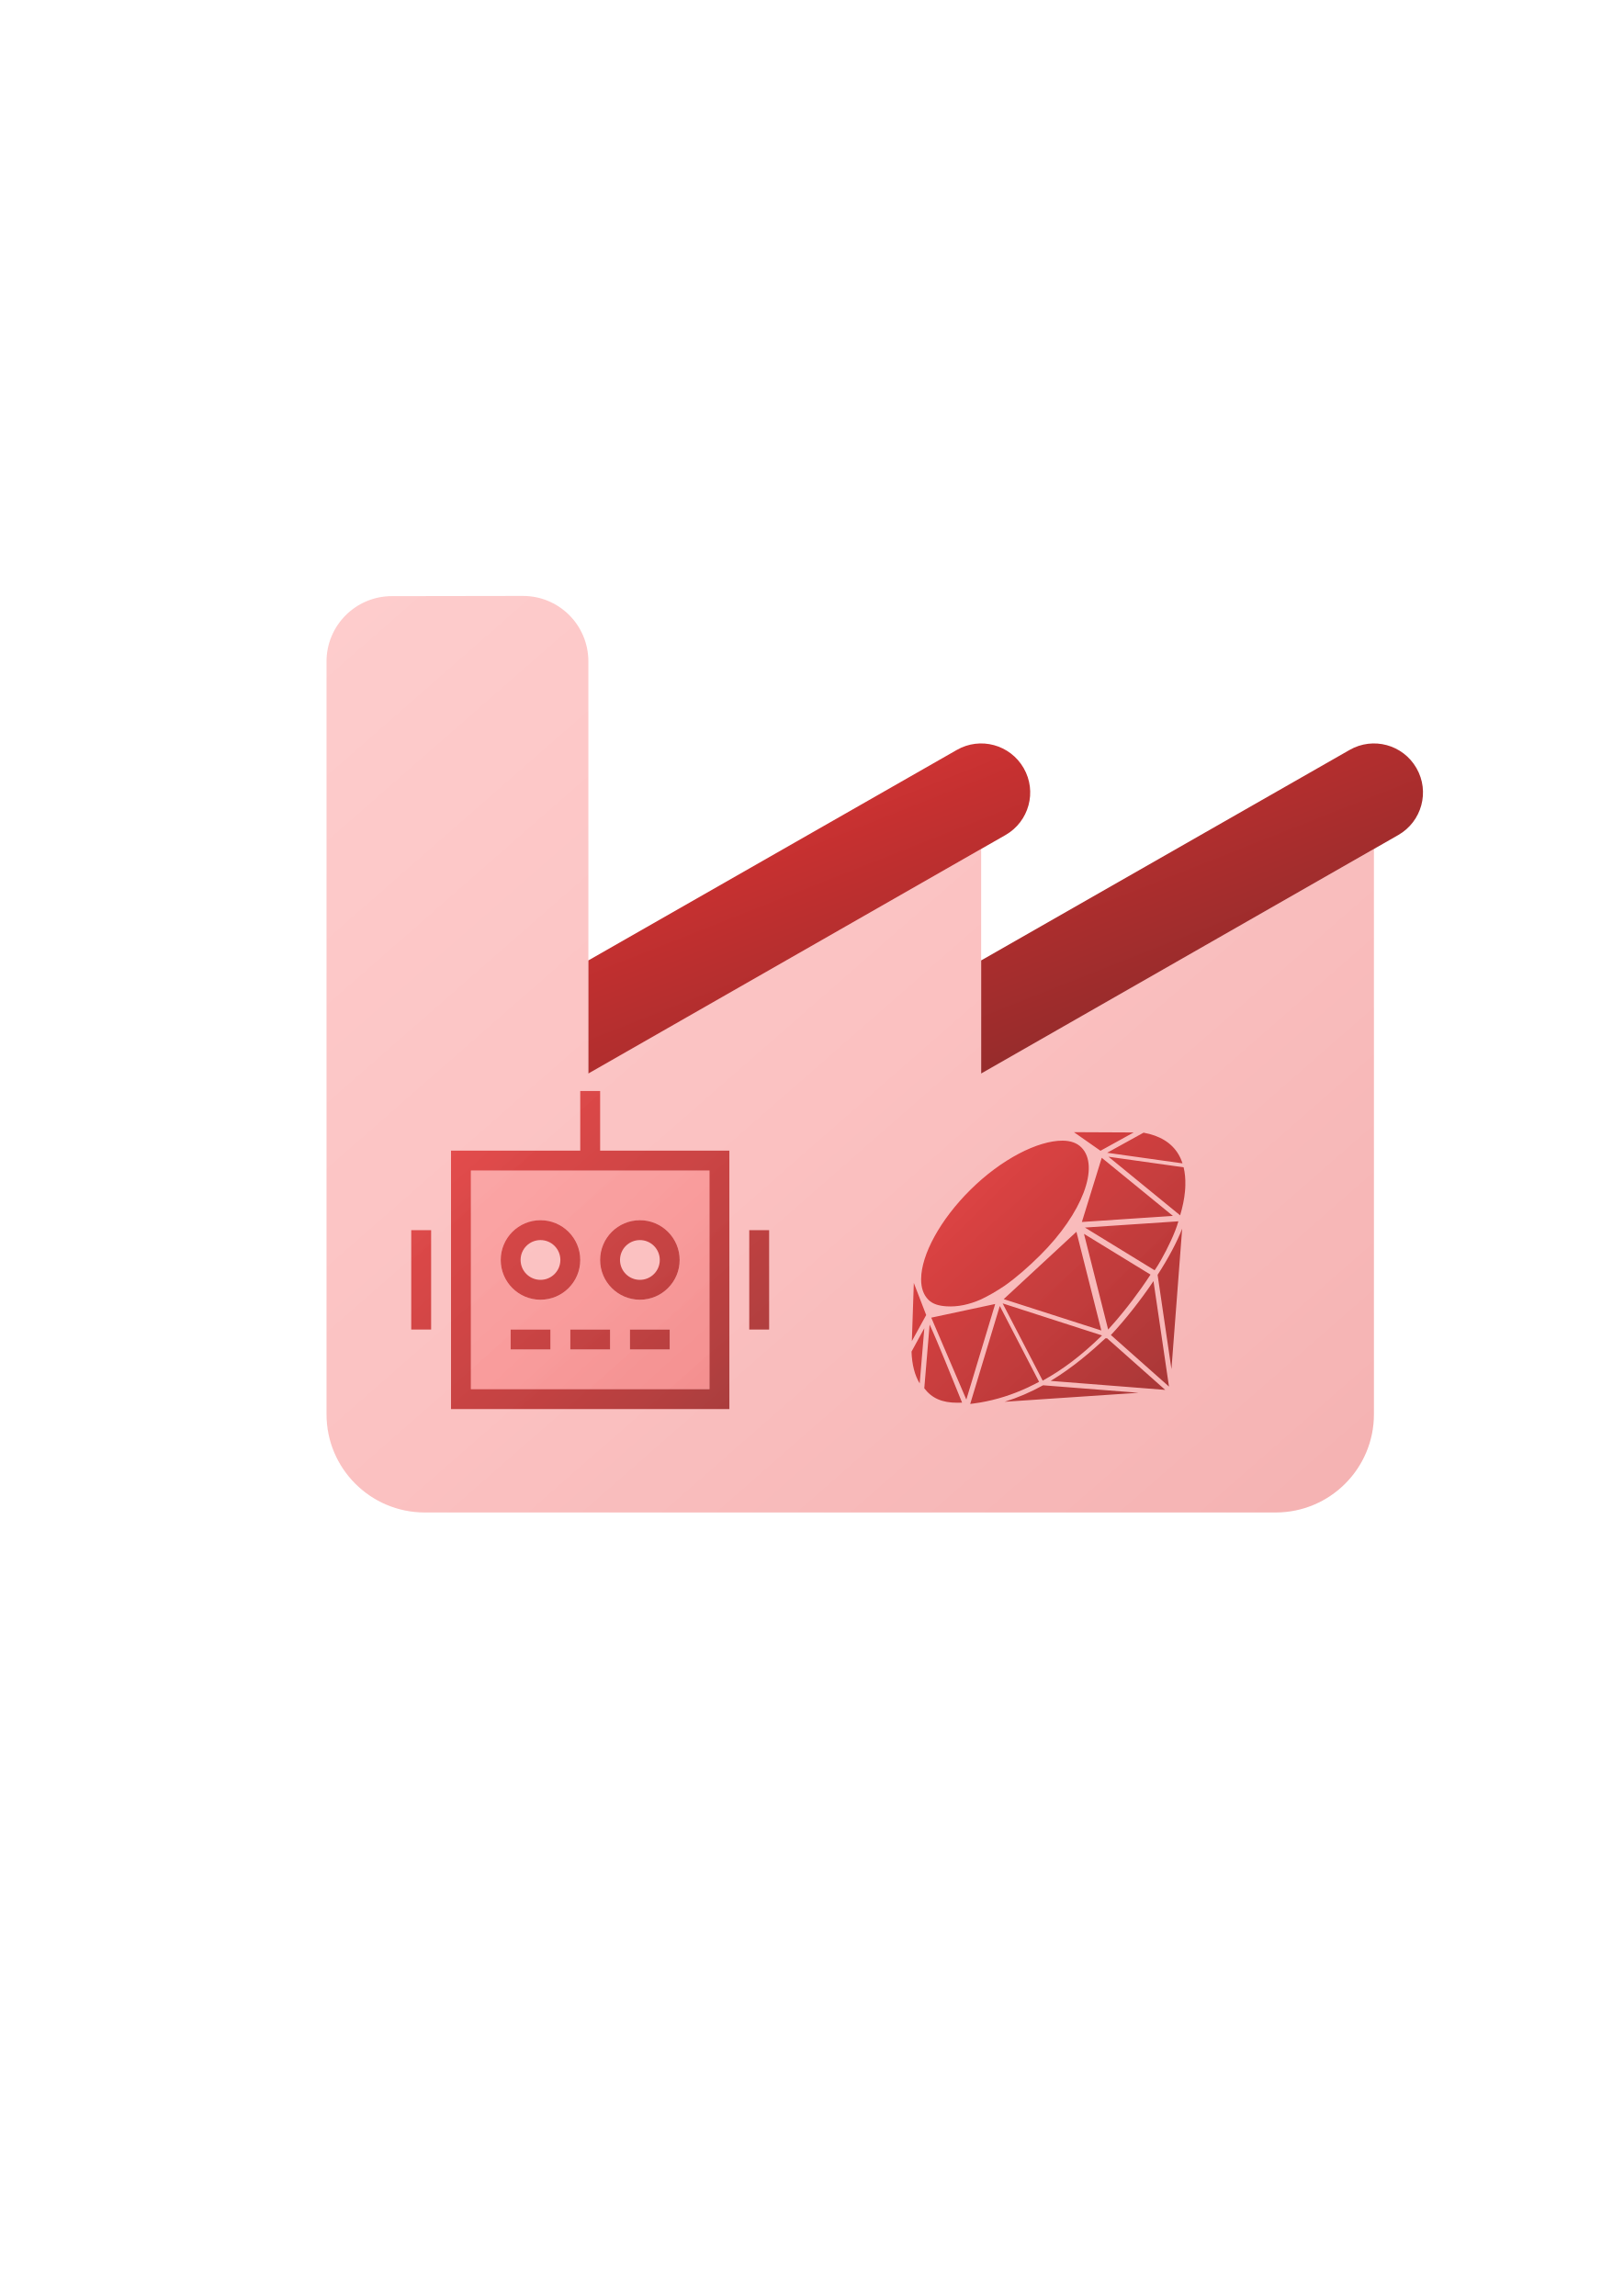
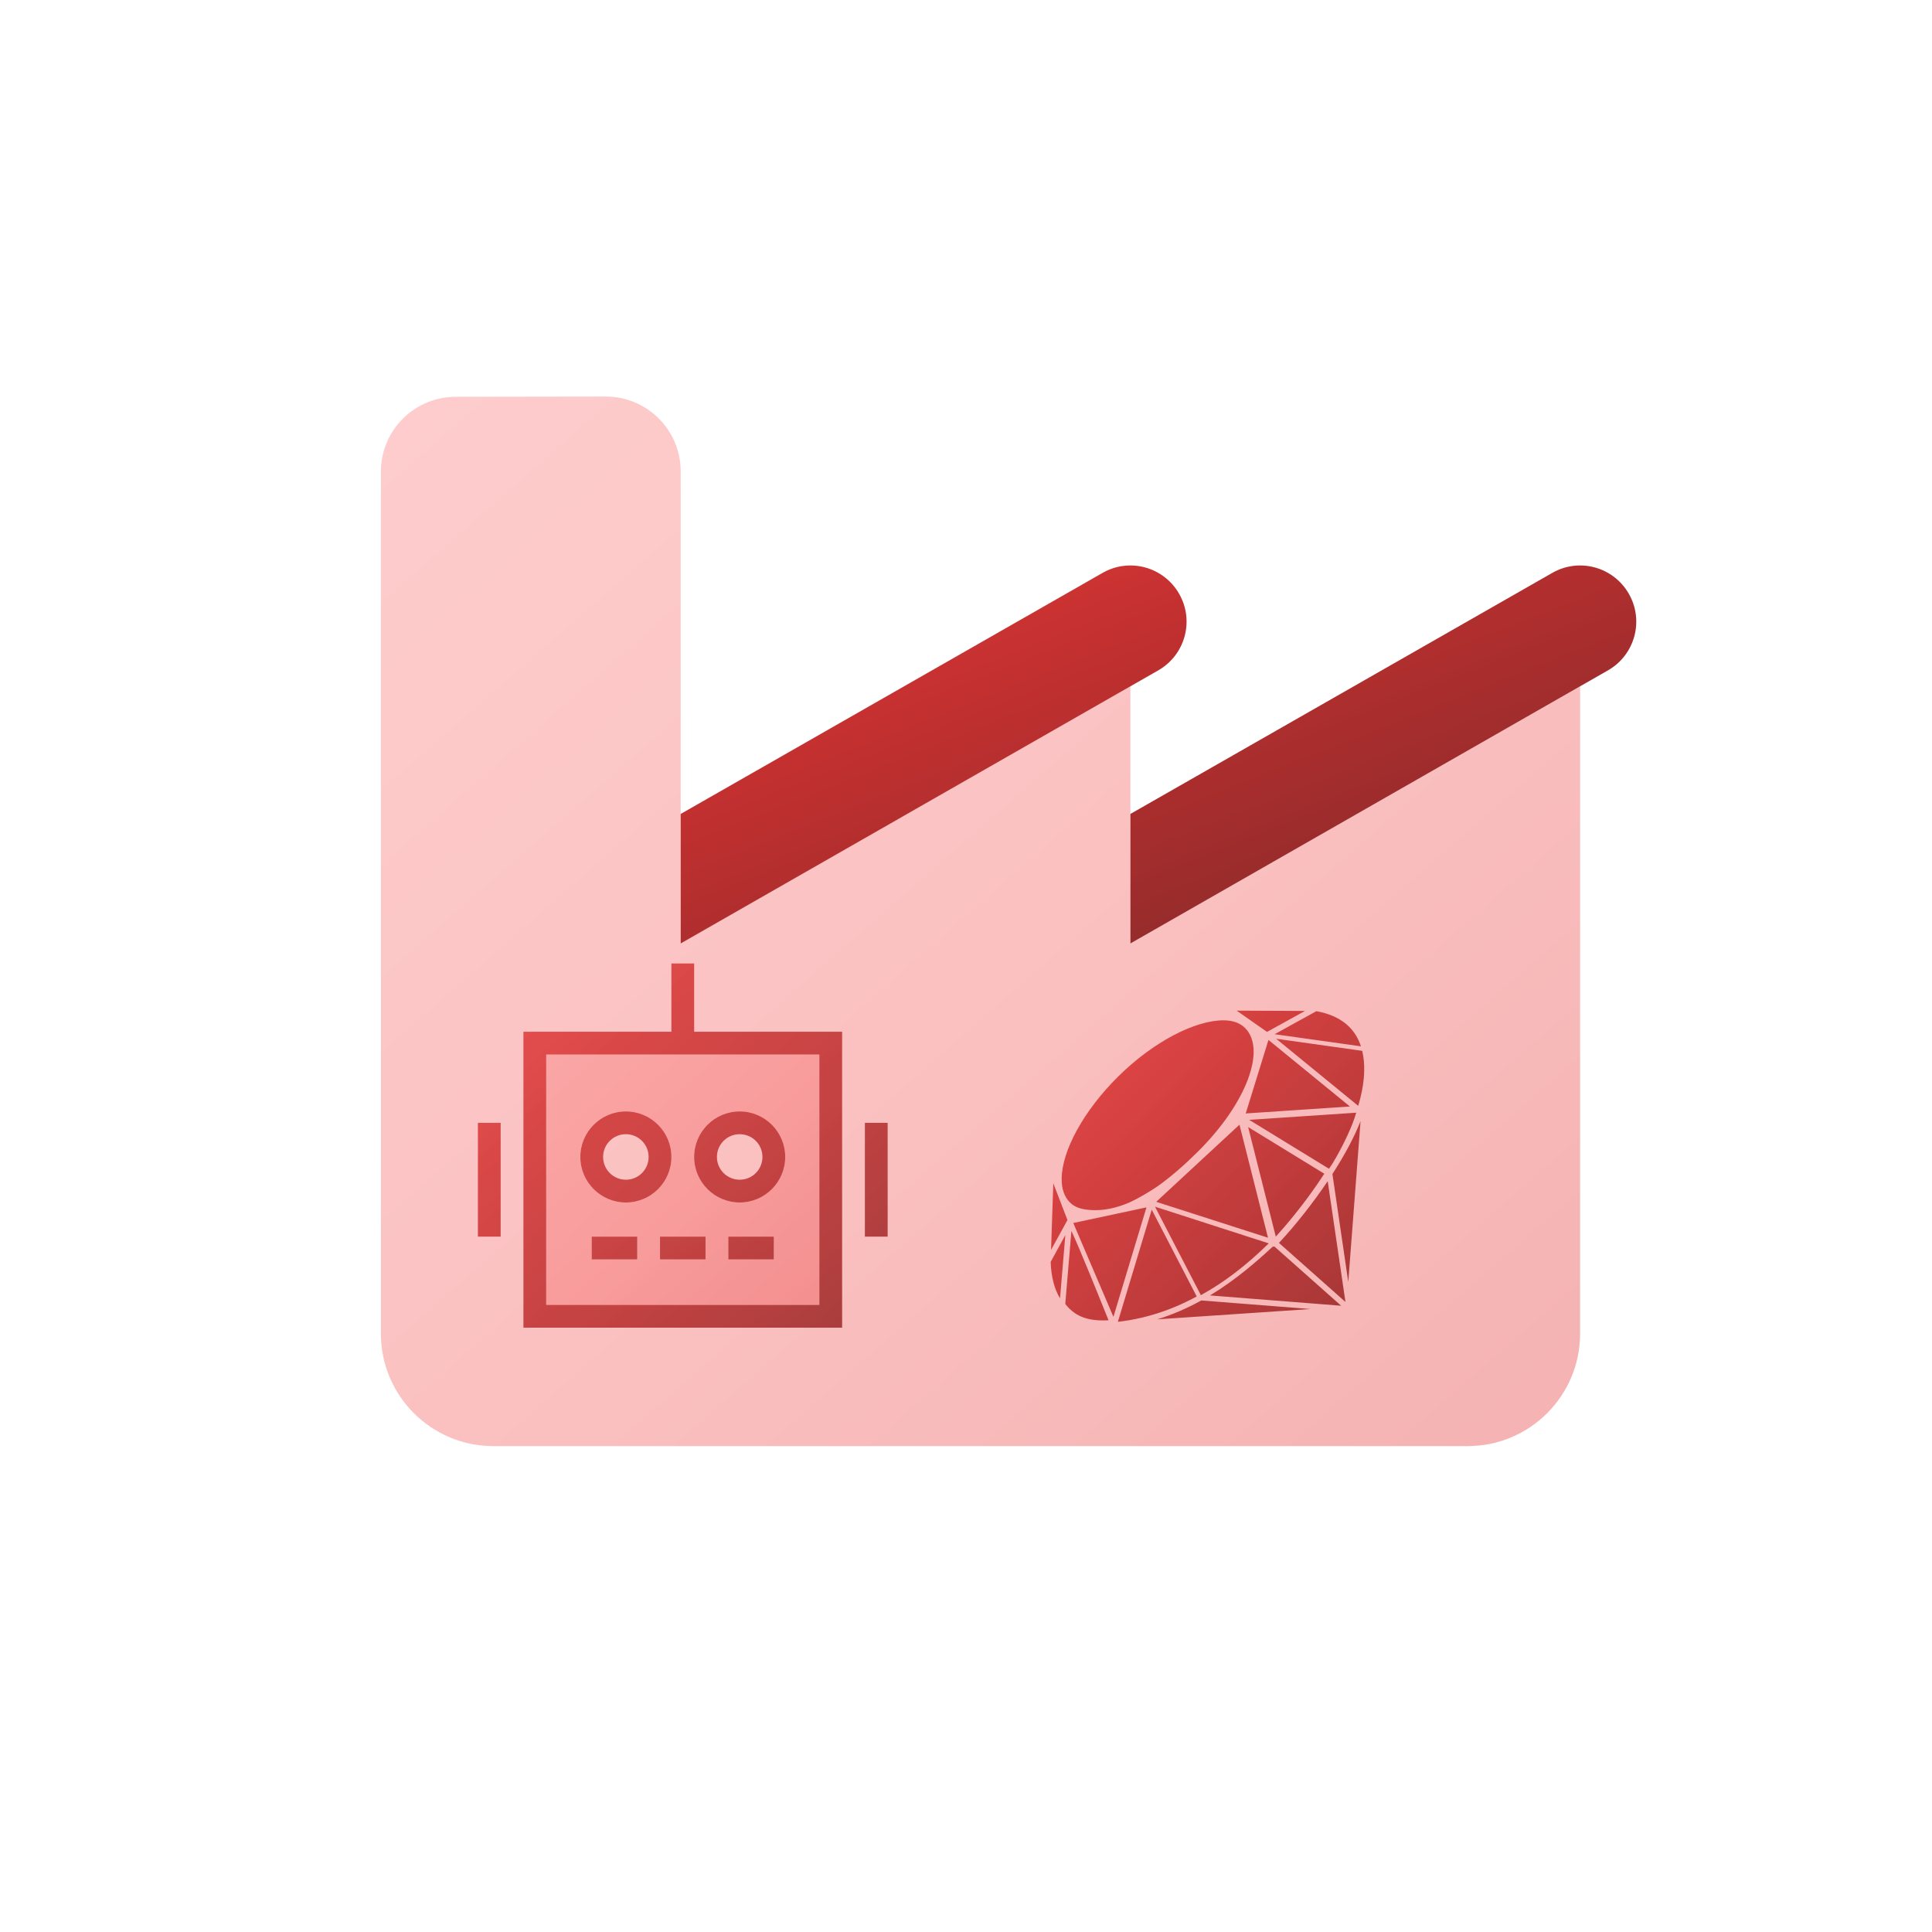
- <svg xmlns="http://www.w3.org/2000/svg" xmlns:xlink="http://www.w3.org/1999/xlink" width="210mm" height="297mm" viewBox="0 0 210 297" version="1.1" id="svg1" xml:space="preserve">
-   <defs id="defs1">
+ <svg xmlns="http://www.w3.org/2000/svg" xmlns:xlink="http://www.w3.org/1999/xlink" fill="none" height="75" viewBox="0 0 75 75" width="75" version="1.1" id="svg2">
+   <defs id="defs2">
+     <linearGradient xlink:href="#rubyLight" id="linearGradient6" x1="122.551" y1="167.115" x2="490.203" y2="534.767" gradientTransform="scale(1.044466,0.9574271)" gradientUnits="userSpaceOnUse" />
+     <linearGradient id="rubyLight" x1="0" y1="0" x2="1" y2="1">
+       <stop offset="0%" stop-color="#FC8181" id="stop1-2" />
+       <stop offset="50%" stop-color="#F56565" id="stop2-36" />
+       <stop offset="100%" stop-color="#E53E3E" id="stop3-5" />
+     </linearGradient>
+     <linearGradient xlink:href="#rubyMain" id="linearGradient7" x1="30.17" y1="33.941" x2="573.228" y2="576.999" gradientTransform="scale(1.06066,0.942809)" gradientUnits="userSpaceOnUse" />
+     <linearGradient id="rubyMain" x1="0" y1="0" x2="1" y2="1">
+       <stop offset="0%" stop-color="#E53E3E" id="stop4-5" />
+       <stop offset="30%" stop-color="#C53030" id="stop5-8" />
+       <stop offset="70%" stop-color="#9B2C2C" id="stop6-1" />
+       <stop offset="100%" stop-color="#742A2A" id="stop7-4" />
+     </linearGradient>
    <linearGradient id="rubyGradient1" x1="0.498" y1="2.424" x2="509.58" y2="511.506" gradientTransform="matrix(0.06957365,0,0,0.06905216,117.8557,146.2879)" gradientUnits="userSpaceOnUse">
      <stop offset="0%" stop-color="#E53E3E" id="stop1" />
      <stop offset="30%" stop-color="#C53030" id="stop2" />
      <stop offset="70%" stop-color="#9B2C2C" id="stop3" />
      <stop offset="100%" stop-color="#742A2A" id="stop4" />
    </linearGradient>
-     <linearGradient id="rubyShadow" x1="0%" y1="0%" x2="100%" y2="100%">
-       <stop offset="0%" stop-color="#9B2C2C" id="stop5" />
-       <stop offset="50%" stop-color="#742A2A" id="stop6" />
-       <stop offset="100%" stop-color="#4A1E1E" id="stop7" />
-     </linearGradient>
-     <linearGradient id="rubyHighlight" x1="0%" y1="0%" x2="100%" y2="100%">
-       <stop offset="0%" stop-color="#FED7D7" id="stop8" />
-       <stop offset="30%" stop-color="#FEB2B2" id="stop9" />
-       <stop offset="70%" stop-color="#FC8181" id="stop10" />
-       <stop offset="100%" stop-color="#E53E3E" id="stop11" />
-     </linearGradient>
-     <linearGradient id="rubyGradient" x1="56.671" y1="-92.305" x2="423.028" y2="274.052" gradientTransform="matrix(0.1737393,0,0,0.1389914,318.1454,306.3275)" gradientUnits="userSpaceOnUse">
-       <stop offset="0%" stop-color="#E53E3E" id="stop1-3" />
-       <stop offset="30%" stop-color="#C53030" id="stop2-8" />
-       <stop offset="70%" stop-color="#9B2C2C" id="stop3-0" />
-       <stop offset="100%" stop-color="#742A2A" id="stop4-2" />
-     </linearGradient>
-     <linearGradient id="rubyGradient-4" x1="97.583" y1="-44.472" x2="404.099" y2="262.044" gradientTransform="matrix(0.6841888,0,0,0.5986652,81.04835,249.8493)" gradientUnits="userSpaceOnUse">
-       <stop offset="0%" stop-color="#E53E3E" id="stop1-8" />
-       <stop offset="30%" stop-color="#C53030" id="stop2-3" />
-       <stop offset="70%" stop-color="#9B2C2C" id="stop3-9" />
-       <stop offset="100%" stop-color="#742A2A" id="stop4-0" />
-     </linearGradient>
-     <linearGradient id="rubyLight" x1="0%" y1="0%" x2="100%" y2="100%">
-       <stop offset="0%" stop-color="#FC8181" id="stop1-2" />
-       <stop offset="50%" stop-color="#F56565" id="stop2-36" />
-       <stop offset="100%" stop-color="#E53E3E" id="stop3-5" />
-     </linearGradient>
-     <linearGradient id="rubyMain" x1="0%" y1="0%" x2="100%" y2="100%">
-       <stop offset="0%" stop-color="#E53E3E" id="stop4-5" />
-       <stop offset="30%" stop-color="#C53030" id="stop5-8" />
-       <stop offset="70%" stop-color="#9B2C2C" id="stop6-1" />
-       <stop offset="100%" stop-color="#742A2A" id="stop7-4" />
-     </linearGradient>
-     <linearGradient xlink:href="#rubyLight" id="linearGradient6" x1="122.551" y1="167.115" x2="490.203" y2="534.767" gradientTransform="scale(1.044466,0.9574271)" gradientUnits="userSpaceOnUse" />
-     <linearGradient xlink:href="#rubyMain" id="linearGradient7" x1="30.17" y1="33.941" x2="573.228" y2="576.999" gradientTransform="scale(1.06066,0.942809)" gradientUnits="userSpaceOnUse" />
    <linearGradient xlink:href="#rubyLight" id="linearGradient15" x1="59.873" y1="102.51" x2="538.859" y2="581.496" gradientTransform="matrix(0.2828199,0,0,0.2475227,25.29622,51.71245)" gradientUnits="userSpaceOnUse" />
    <linearGradient xlink:href="#rubyMain" id="linearGradient16" x1="120.756" y1="267.145" x2="377.352" y2="523.74" gradientTransform="matrix(0.4206829,0,0,0.1664064,25.29622,51.71245)" gradientUnits="userSpaceOnUse" />
  </defs>
-   <g id="layer1">
-     <path display="inline" fill="url(#rubyGradient1)" d="m 143.174,173.107 7.53,6.683 -14.816,-1.164 c 2.903,-1.754 5.297,-3.848 7.09,-5.515 0.029,0.006 0.061,0.008 0.092,0.008 0.034,-7e-5 0.069,-7.9e-4 0.103,-0.012 z m 8.334,3.993 1.387,-18.163 c -0.686,1.752 -1.771,3.793 -3.178,5.973 z m -7.83,-4.406 7.512,6.668 -2.006,-13.645 c -1.653,2.461 -3.639,4.977 -5.507,6.978 z m -8.775,6.501 c -1.618,0.896 -3.284,1.61 -4.97,2.132 l 17.313,-1.164 -12.337,-0.969 z m -14.459,-8.749 4.535,10.597 3.733,-12.365 z m 9.369,-2.396 12.627,4.056 -3.222,-12.768 z m 10.112,-9.98 11.771,-0.788 -9.203,-7.517 z m 6.696,-11.581 -7.724,-0.035 3.434,2.404 z m -28.433,19.466 -0.254,7.531 1.853,-3.379 z m 4.22,3.025 c 1.468,0.094 2.952,-0.232 4.448,-0.887 1.008,-0.478 2.053,-1.082 3.103,-1.793 1.505,-1.063 3.022,-2.393 4.55,-3.908 5.496,-5.447 7.756,-11.538 5.354,-13.964 -0.573,-0.578 -1.393,-0.874 -2.439,-0.879 -3.165,-0.014 -7.895,2.369 -11.927,6.366 -3.853,3.819 -6.351,8.352 -6.365,11.549 -0.006,1.137 0.31,2.032 0.935,2.662 0.556,0.561 1.345,0.789 2.341,0.853 z m 11.467,10.034 c 0.172,-0.089 0.344,-0.179 0.513,-0.271 l -5.082,-9.806 -3.825,12.669 c 0.032,-7.9e-4 0.29,-0.035 0.29,-0.035 0.334,-0.043 0.664,-0.091 0.989,-0.146 2.101,-0.358 4.181,-1.014 6.18,-1.95 0.316,-0.148 0.627,-0.302 0.935,-0.46 z m 10.379,-8.088 0.121,-0.138 c 0.084,-0.099 0.169,-0.199 0.253,-0.3 0,0 0.261,-0.311 0.363,-0.434 0.171,-0.207 0.341,-0.417 0.511,-0.629 0.156,-0.195 0.313,-0.392 0.468,-0.591 0.164,-0.209 0.327,-0.419 0.489,-0.633 0.367,-0.483 0.738,-0.99 1.135,-1.55 0.42,-0.592 0.825,-1.188 1.207,-1.773 l -0.688,-0.421 c -1.828,-1.118 -5.501,-3.369 -7.916,-4.852 l 3.124,12.379 c 0.291,-0.32 0.598,-0.667 0.933,-1.056 z m 8.83,-19.93 -9.72,-1.365 9.266,7.578 c 0.326,-1.074 0.538,-2.116 0.63,-3.098 0.013,-0.138 0.022,-0.276 0.03,-0.416 0.008,-0.128 0.011,-0.257 0.015,-0.386 0.022,-0.837 -0.053,-1.614 -0.222,-2.313 z m -3.737,13.294 c 0.024,-0.031 0.051,-0.067 0.08,-0.109 0.185,-0.262 0.448,-0.69 0.741,-1.207 0.814,-1.436 1.819,-3.483 2.238,-4.99 l -12.089,0.807 c 2.522,1.55 6.205,3.807 8.036,4.927 l 0.976,0.596 c 0.006,-0.006 0.011,-0.015 0.019,-0.024 z m -14.491,14.305 0.038,-0.021 c 2.637,-1.461 4.994,-3.259 7.634,-5.828 l -12.852,-4.145 z m -16.965,-3.756 c 0.057,1.674 0.412,3.055 1.056,4.117 l 0.6,-7.147 z m 2.342,-3.503 -0.692,8.248 c 0.987,1.291 2.305,1.867 4.265,1.867 0.197,0 0.402,-0.005 0.622,-0.015 l -0.346,-0.86 c -0.749,-1.861 -2.887,-7.17 -3.848,-9.239 z m 32.706,-20.849 c -0.143,-0.436 -0.324,-0.838 -0.541,-1.2 -0.876,-1.457 -2.388,-2.389 -4.496,-2.771 l -4.711,2.601 z" id="path11" style="fill:url(#rubyGradient1);stroke-width:0.069">
+   <clipPath id="a">
+     <path d="m7.366 24.107h60.268v21.429h-60.268z" id="path1" />
+   </clipPath>
+   <g id="g2" transform="matrix(0.3436503,0,0,0.3436503,0.2738567,-11.09638)">
+     <path opacity="0.4" fill="url(#rubyLight)" d="M 128,160 V 512 H 512 V 160 Z m 176,144 c 0,35.3 -28.7,64 -64,64 -35.3,0 -64,-28.7 -64,-64 0,-35.3 28.7,-64 64,-64 35.3,0 64,28.7 64,64 z M 192,416 h 64 v 32 h -64 z m 96,0 h 64 v 32 H 288 Z M 464,304 c 0,35.3 -28.7,64 -64,64 -35.3,0 -64,-28.7 -64,-64 0,-35.3 28.7,-64 64,-64 35.3,0 64,28.7 64,64 z m -80,112 h 64 v 32 h -64 z" id="path7-9" style="fill:url(#linearGradient6)" transform="matrix(0.08035855,0,0,0.08035855,50.61687,138.5542)" />
+     <path fill="url(#rubyMain)" d="M 336,48 V 32 h -32 v 96 H 96 V 544 H 544 V 128 H 336 Z M 304,160 H 512 V 512 H 128 V 160 Z M 192,416 v 32 h 64 v -32 z m 96,0 v 32 h 64 v -32 z m 96,0 v 32 h 64 V 416 Z M 272,304 c 0,17.7 -14.3,32 -32,32 -17.7,0 -32,-14.3 -32,-32 0,-17.7 14.3,-32 32,-32 17.7,0 32,14.3 32,32 z m -32,-64 c -35.3,0 -64,28.7 -64,64 0,35.3 28.7,64 64,64 35.3,0 64,-28.7 64,-64 0,-35.3 -28.7,-64 -64,-64 z m 160,96 c -17.7,0 -32,-14.3 -32,-32 0,-17.7 14.3,-32 32,-32 17.7,0 32,14.3 32,32 0,17.7 -14.3,32 -32,32 z m -64,-32 c 0,35.3 28.7,64 64,64 35.3,0 64,-28.7 64,-64 0,-35.3 -28.7,-64 -64,-64 -35.3,0 -64,28.7 -64,64 z M 64,272 V 256 H 32 v 160 h 32 z m 544,-16 h -32 v 160 h 32 z" id="path8-5" style="fill:url(#linearGradient7)" transform="matrix(0.08035855,0,0,0.08035855,50.61687,138.5542)" />
+     <g id="g1">
+       <path display="inline" fill="url(#rubyGradient1)" d="m 143.174,173.107 7.53,6.683 -14.816,-1.164 c 2.903,-1.754 5.297,-3.848 7.09,-5.515 0.029,0.006 0.061,0.008 0.092,0.008 0.034,-7e-5 0.069,-7.9e-4 0.103,-0.012 z m 8.334,3.993 1.387,-18.163 c -0.686,1.752 -1.771,3.793 -3.178,5.973 z m -7.83,-4.406 7.512,6.668 -2.006,-13.645 c -1.653,2.461 -3.639,4.977 -5.507,6.978 z m -8.775,6.501 c -1.618,0.896 -3.284,1.61 -4.97,2.132 l 17.313,-1.164 -12.337,-0.969 z m -14.459,-8.749 4.535,10.597 3.733,-12.365 z m 9.369,-2.396 12.627,4.056 -3.222,-12.768 z m 10.112,-9.98 11.771,-0.788 -9.203,-7.517 z m 6.696,-11.581 -7.724,-0.035 3.434,2.404 z m -28.433,19.466 -0.254,7.531 1.853,-3.379 z m 4.22,3.025 c 1.468,0.094 2.952,-0.232 4.448,-0.887 1.008,-0.478 2.053,-1.082 3.103,-1.793 1.505,-1.063 3.022,-2.393 4.55,-3.908 5.496,-5.447 7.756,-11.538 5.354,-13.964 -0.573,-0.578 -1.393,-0.874 -2.439,-0.879 -3.165,-0.014 -7.895,2.369 -11.927,6.366 -3.853,3.819 -6.351,8.352 -6.365,11.549 -0.006,1.137 0.31,2.032 0.935,2.662 0.556,0.561 1.345,0.789 2.341,0.853 z m 11.467,10.034 c 0.172,-0.089 0.344,-0.179 0.513,-0.271 l -5.082,-9.806 -3.825,12.669 c 0.032,-7.9e-4 0.29,-0.035 0.29,-0.035 0.334,-0.043 0.664,-0.091 0.989,-0.146 2.101,-0.358 4.181,-1.014 6.18,-1.95 0.316,-0.148 0.627,-0.302 0.935,-0.46 z m 10.379,-8.088 0.121,-0.138 c 0.084,-0.099 0.169,-0.199 0.253,-0.3 0,0 0.261,-0.311 0.363,-0.434 0.171,-0.207 0.341,-0.417 0.511,-0.629 0.156,-0.195 0.313,-0.392 0.468,-0.591 0.164,-0.209 0.327,-0.419 0.489,-0.633 0.367,-0.483 0.738,-0.99 1.135,-1.55 0.42,-0.592 0.825,-1.188 1.207,-1.773 l -0.688,-0.421 c -1.828,-1.118 -5.501,-3.369 -7.916,-4.852 l 3.124,12.379 c 0.291,-0.32 0.598,-0.667 0.933,-1.056 z m 8.83,-19.93 -9.72,-1.365 9.266,7.578 c 0.326,-1.074 0.538,-2.116 0.63,-3.098 0.013,-0.138 0.022,-0.276 0.03,-0.416 0.008,-0.128 0.011,-0.257 0.015,-0.386 0.022,-0.837 -0.053,-1.614 -0.222,-2.313 z m -3.737,13.294 c 0.024,-0.031 0.051,-0.067 0.08,-0.109 0.185,-0.262 0.448,-0.69 0.741,-1.207 0.814,-1.436 1.819,-3.483 2.238,-4.99 l -12.089,0.807 c 2.522,1.55 6.205,3.807 8.036,4.927 l 0.976,0.596 c 0.006,-0.006 0.011,-0.015 0.019,-0.024 z m -14.491,14.305 0.038,-0.021 c 2.637,-1.461 4.994,-3.259 7.634,-5.828 l -12.852,-4.145 z m -16.965,-3.756 c 0.057,1.674 0.412,3.055 1.056,4.117 l 0.6,-7.147 z m 2.342,-3.503 -0.692,8.248 c 0.987,1.291 2.305,1.867 4.265,1.867 0.197,0 0.402,-0.005 0.622,-0.015 l -0.346,-0.86 c -0.749,-1.861 -2.887,-7.17 -3.848,-9.239 z m 32.706,-20.849 c -0.143,-0.436 -0.324,-0.838 -0.541,-1.2 -0.876,-1.457 -2.388,-2.389 -4.496,-2.771 l -4.711,2.601 z" id="path11" style="fill:url(#rubyGradient1);stroke-width:0.069">

</path>
-     <g id="g6" transform="matrix(0.08035855,0,0,0.08035855,50.61687,138.5542)">
-       <path opacity="0.4" fill="url(#rubyLight)" d="M 128,160 V 512 H 512 V 160 Z m 176,144 c 0,35.3 -28.7,64 -64,64 -35.3,0 -64,-28.7 -64,-64 0,-35.3 28.7,-64 64,-64 35.3,0 64,28.7 64,64 z M 192,416 h 64 v 32 h -64 z m 96,0 h 64 v 32 H 288 Z M 464,304 c 0,35.3 -28.7,64 -64,64 -35.3,0 -64,-28.7 -64,-64 0,-35.3 28.7,-64 64,-64 35.3,0 64,28.7 64,64 z m -80,112 h 64 v 32 h -64 z" id="path7-9" style="fill:url(#linearGradient6)" />
-       <path fill="url(#rubyMain)" d="M 336,48 V 32 h -32 v 96 H 96 V 544 H 544 V 128 H 336 Z M 304,160 H 512 V 512 H 128 V 160 Z M 192,416 v 32 h 64 v -32 z m 96,0 v 32 h 64 v -32 z m 96,0 v 32 h 64 V 416 Z M 272,304 c 0,17.7 -14.3,32 -32,32 -17.7,0 -32,-14.3 -32,-32 0,-17.7 14.3,-32 32,-32 17.7,0 32,14.3 32,32 z m -32,-64 c -35.3,0 -64,28.7 -64,64 0,35.3 28.7,64 64,64 35.3,0 64,-28.7 64,-64 0,-35.3 -28.7,-64 -64,-64 z m 160,96 c -17.7,0 -32,-14.3 -32,-32 0,-17.7 14.3,-32 32,-32 17.7,0 32,14.3 32,32 0,17.7 -14.3,32 -32,32 z m -64,-32 c 0,35.3 28.7,64 64,64 35.3,0 64,-28.7 64,-64 0,-35.3 -28.7,-64 -64,-64 -35.3,0 -64,28.7 -64,64 z M 64,272 V 256 H 32 v 160 h 32 z m 544,-16 h -32 v 160 h 32 z" id="path8-5" style="fill:url(#linearGradient7)" />
+       <path opacity="0.4" fill="url(#rubyLight)" d="m 42.23,85.579 v 97.367 c 0,7.011 5.689,12.7 12.7,12.7 H 164.996 c 7.011,0 12.7,-5.689 12.7,-12.7 v -73.131 c -16.933,9.684 -33.867,19.341 -50.8,29.025 v -29.025 l -50.8,29.025 V 85.553 c 0,-4.683 -3.784,-8.467 -8.467,-8.467 l -16.933,0.026 c -4.683,0 -8.467,3.784 -8.467,8.467 z" id="path7" style="fill:url(#linearGradient15);stroke-width:0.265" />
+       <path fill="url(#rubyMain)" d="m 130.045,108.016 c 3.043,-1.746 4.101,-5.609 2.355,-8.652 -1.746,-3.043 -5.609,-4.101 -8.652,-2.355 L 76.096,124.235 v 14.631 z m 50.8,0 c 3.043,-1.746 4.101,-5.609 2.355,-8.652 -1.746,-3.043 -5.609,-4.101 -8.652,-2.355 l -47.651,27.226 v 14.631 z" id="path8" style="fill:url(#linearGradient16);stroke-width:0.265" />
    </g>
-     <path opacity="0.4" fill="url(#rubyLight)" d="m 42.23,85.579 v 97.367 c 0,7.011 5.689,12.7 12.7,12.7 H 164.996 c 7.011,0 12.7,-5.689 12.7,-12.7 v -73.131 c -16.933,9.684 -33.867,19.341 -50.8,29.025 v -29.025 l -50.8,29.025 V 85.553 c 0,-4.683 -3.784,-8.467 -8.467,-8.467 l -16.933,0.026 c -4.683,0 -8.467,3.784 -8.467,8.467 z" id="path7" style="fill:url(#linearGradient15);stroke-width:0.265" />
-     <path fill="url(#rubyMain)" d="m 130.045,108.016 c 3.043,-1.746 4.101,-5.609 2.355,-8.652 -1.746,-3.043 -5.609,-4.101 -8.652,-2.355 L 76.096,124.235 v 14.631 z m 50.8,0 c 3.043,-1.746 4.101,-5.609 2.355,-8.652 -1.746,-3.043 -5.609,-4.101 -8.652,-2.355 l -47.651,27.226 v 14.631 z" id="path8" style="fill:url(#linearGradient16);stroke-width:0.265" />
  </g>
</svg>
